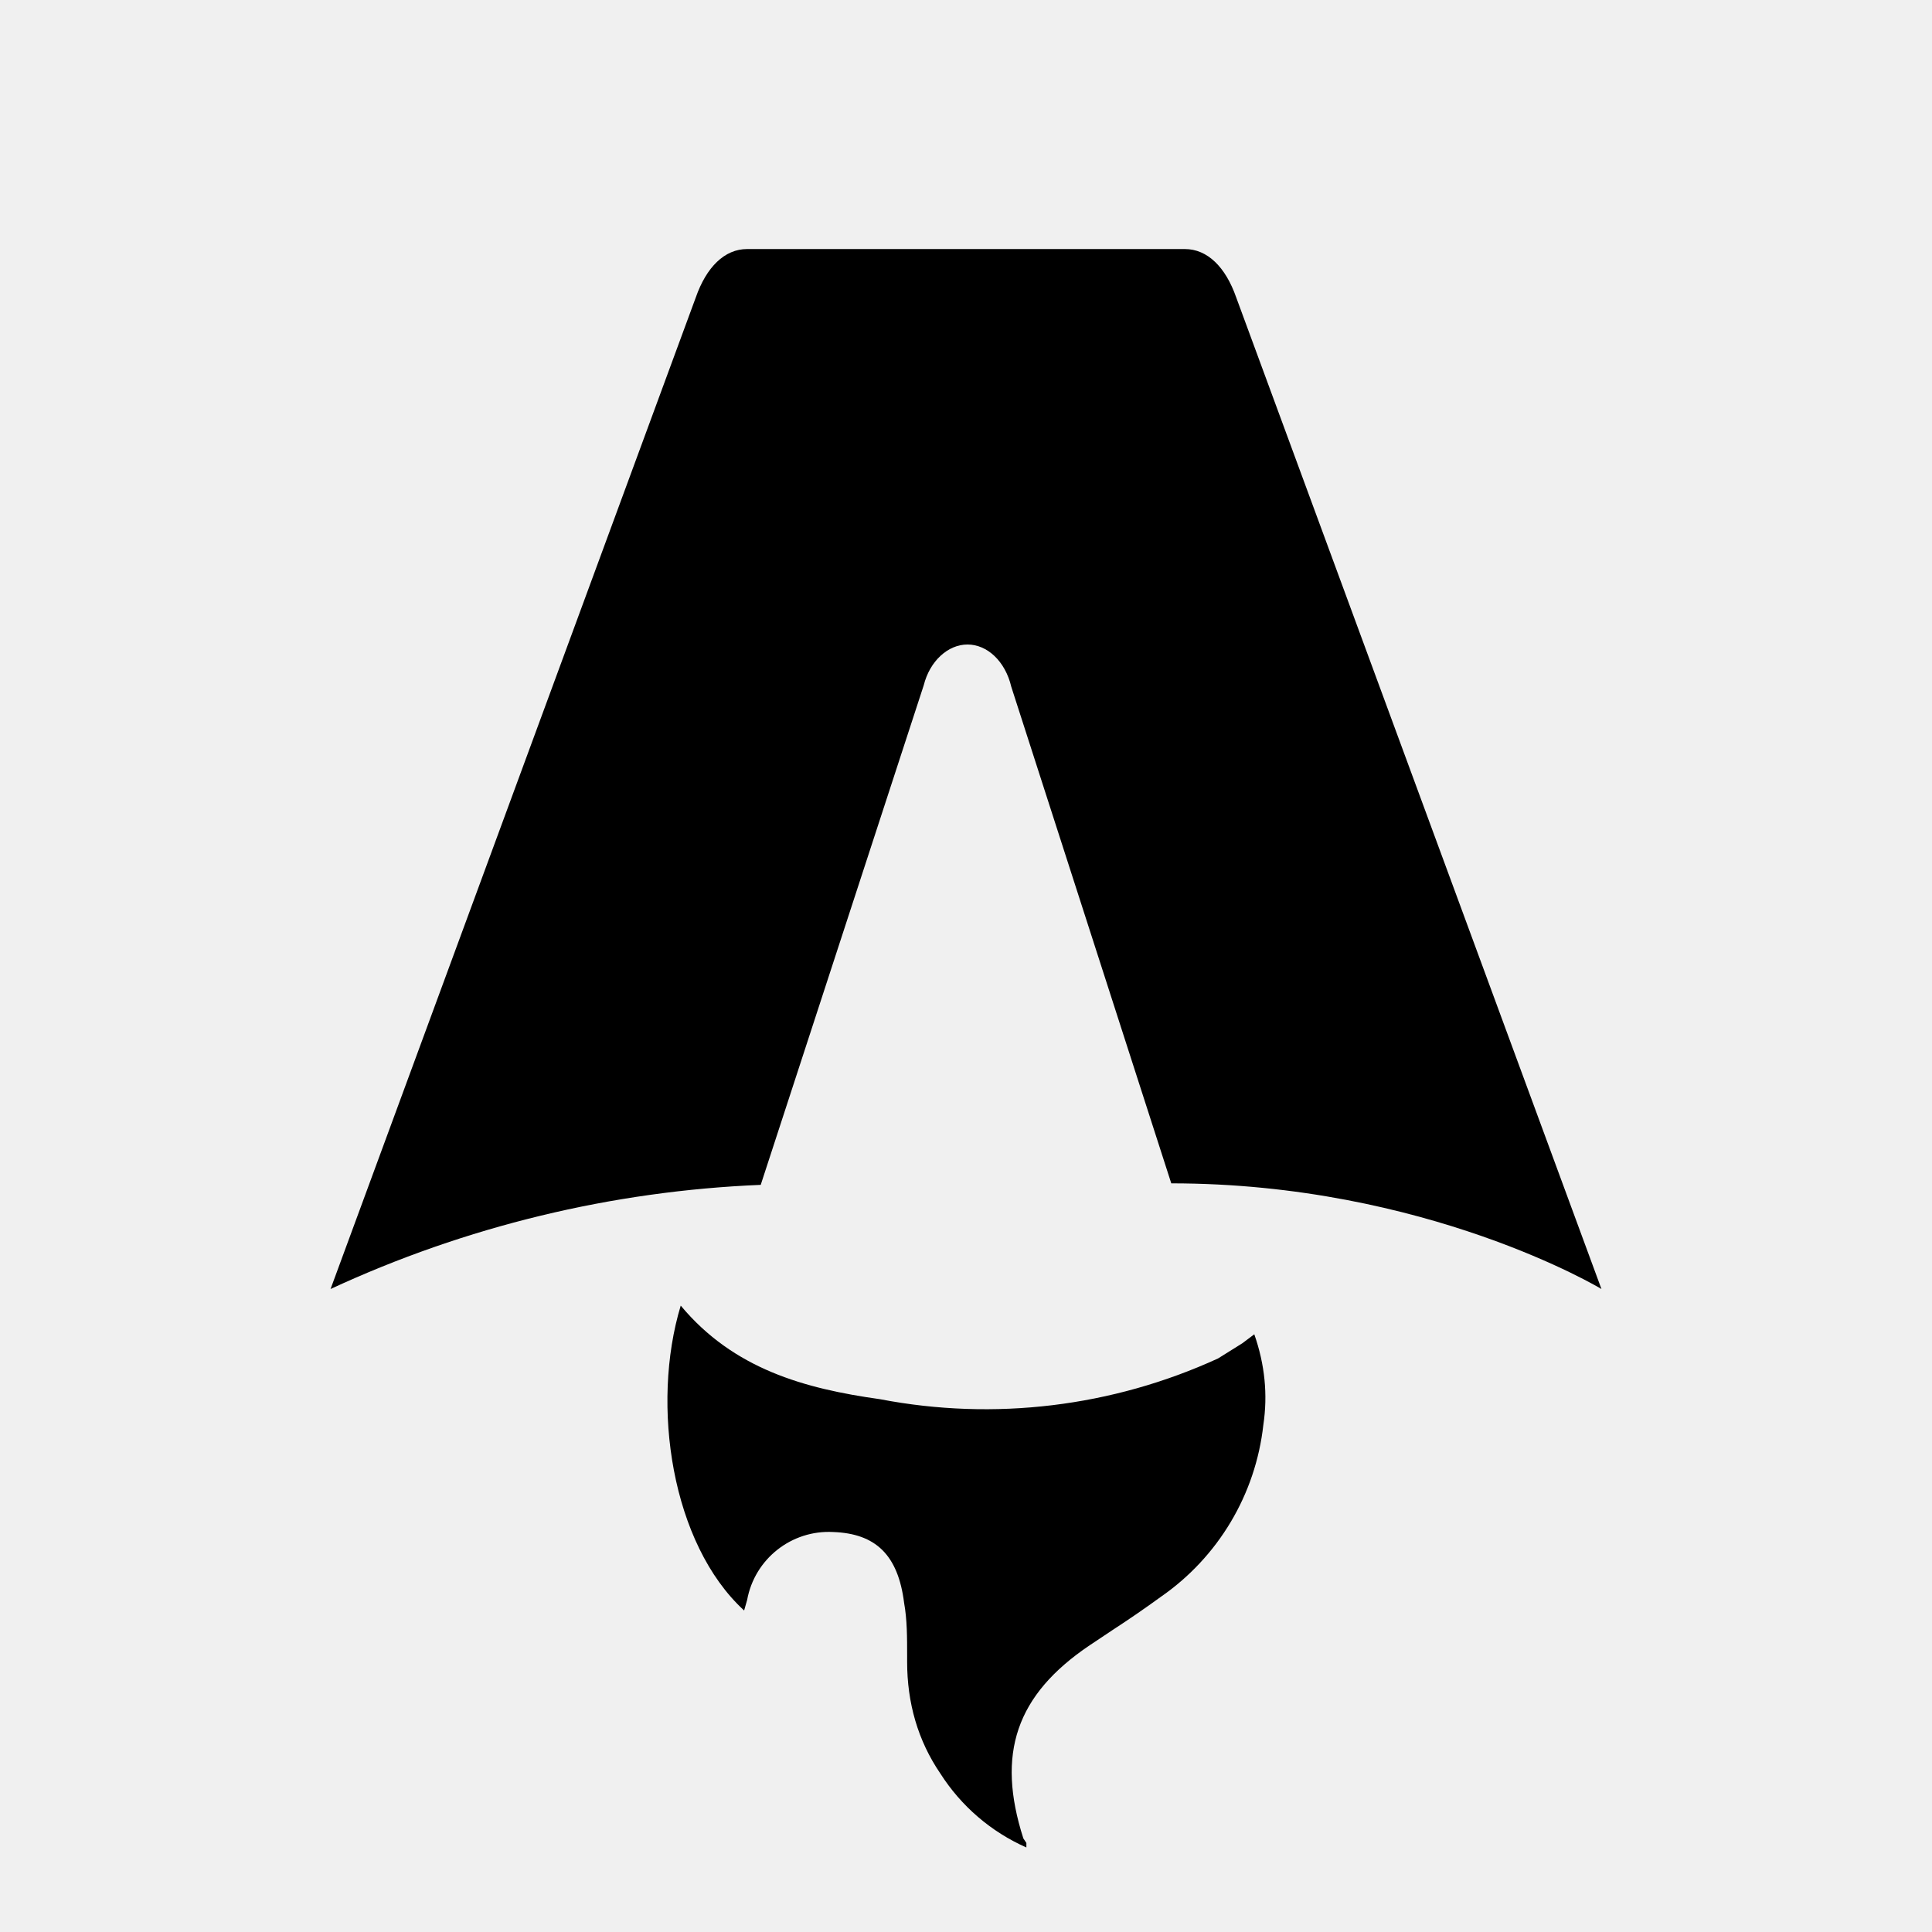
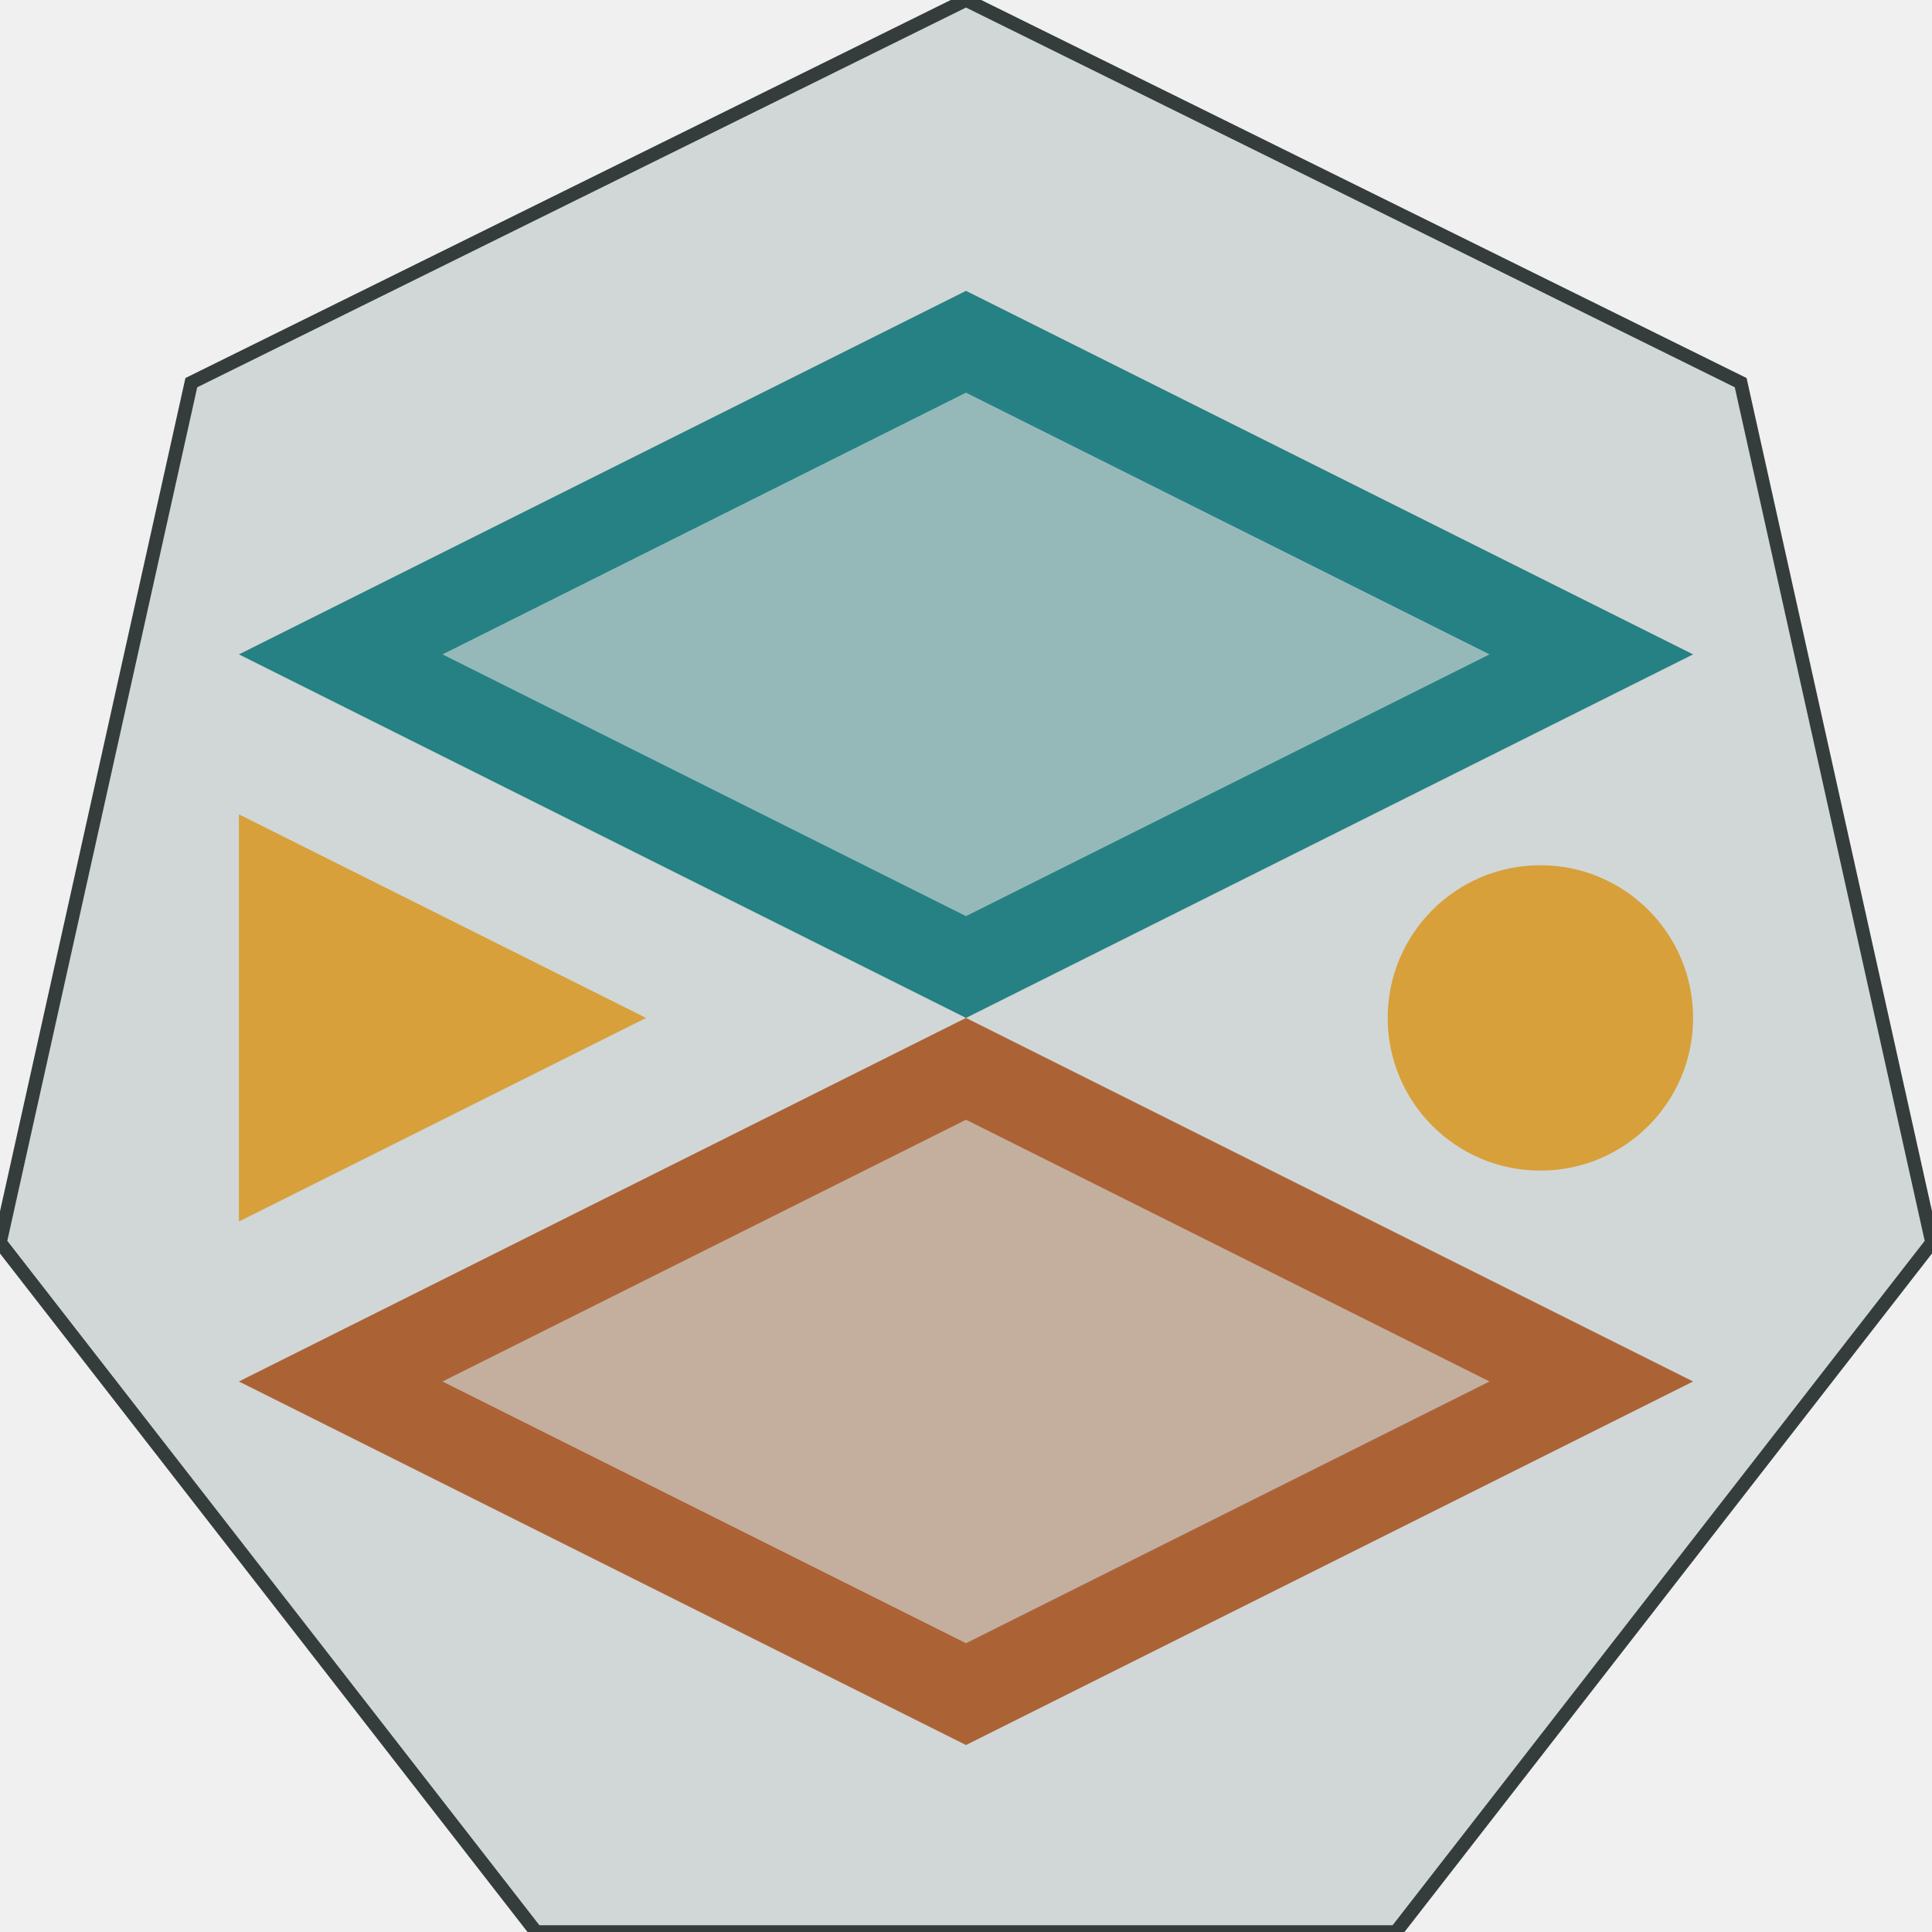
- <svg xmlns="http://www.w3.org/2000/svg" fill="none" viewBox="0 0 128 128">
-   <path d="M50.4 78.5a75.1 75.1 0 0 0-28.5 6.9l24.2-65.7c.7-2 1.9-3.2 3.4-3.2h29c1.5 0 2.7 1.2 3.4 3.2l24.2 65.7s-11.6-7-28.5-7L67 45.5c-.4-1.7-1.6-2.8-2.9-2.8-1.3 0-2.5 1.1-2.9 2.7L50.4 78.5Zm-1.1 28.2Zm-4.2-20.2c-2 6.6-.6 15.8 4.2 20.2a17.5 17.5 0 0 1 .2-.7 5.5 5.5 0 0 1 5.7-4.5c2.8.1 4.3 1.5 4.7 4.7.2 1.1.2 2.3.2 3.5v.4c0 2.7.7 5.2 2.2 7.4a13 13 0 0 0 5.7 4.9v-.3l-.2-.3c-1.8-5.6-.5-9.5 4.4-12.8l1.5-1a73 73 0 0 0 3.2-2.2 16 16 0 0 0 6.8-11.4c.3-2 .1-4-.6-6l-.8.6-1.6 1a37 37 0 0 1-22.4 2.7c-5-.7-9.7-2-13.2-6.2Z" />
-   <style>
-         path { fill: #000; }
-         @media (prefers-color-scheme: dark) {
-             path { fill: #FFF; }
-         }
+ <svg xmlns="http://www.w3.org/2000/svg" id="f" data-name="on light" viewBox="0 0 1000 1000">
+   <defs>
+     <style>
+       .j {
+         fill: #d1d7d6;
+         stroke: #343d3c;
+         stroke-width: 7px;
+       }
+ 
+       .k, .l {
+         fill: #ab6336;
+       }
+ 
+       .m, .n {
+         fill: #268184;
+       }
+ 
+       .o {
+         fill: #d7a03a;
+       }
+ 
+       .l, .n {
+         opacity: .35;
+       }
    </style>
+   </defs>
+   <polygon class="j" points="500 0 99.03 198.06 0 643.1 277.48 1000 722.52 1000 1000 643.1 900.97 198.06 500 0" />
+   <g>
+     <circle class="o" cx="797.31" cy="526.88" r="79.03" />
+     <polygon class="o" points="123.66 421.51 123.66 632.26 334.41 526.88 123.66 421.51" />
+     <polygon class="l" points="500 553.23 823.66 715.05 500 876.88 176.34 715.05 500 553.23" />
+     <path class="k" d="M500,579.57l270.97,135.48-270.97,135.48-270.97-135.48,270.97-135.48ZM500,526.88l-376.34,188.17,376.34,188.17,376.34-188.17-376.34-188.17Z" />
+     <polygon class="n" points="500 176.88 823.66 338.71 500 500.54 176.34 338.71 500 176.88" />
+     <path class="m" d="M500,203.23l270.97,135.48-270.97,135.48-270.97-135.48,270.97-135.48ZM500,150.54L123.66,338.71l376.34,188.17,376.34-188.17-376.34-188.17Z" />
+   </g>
</svg>
